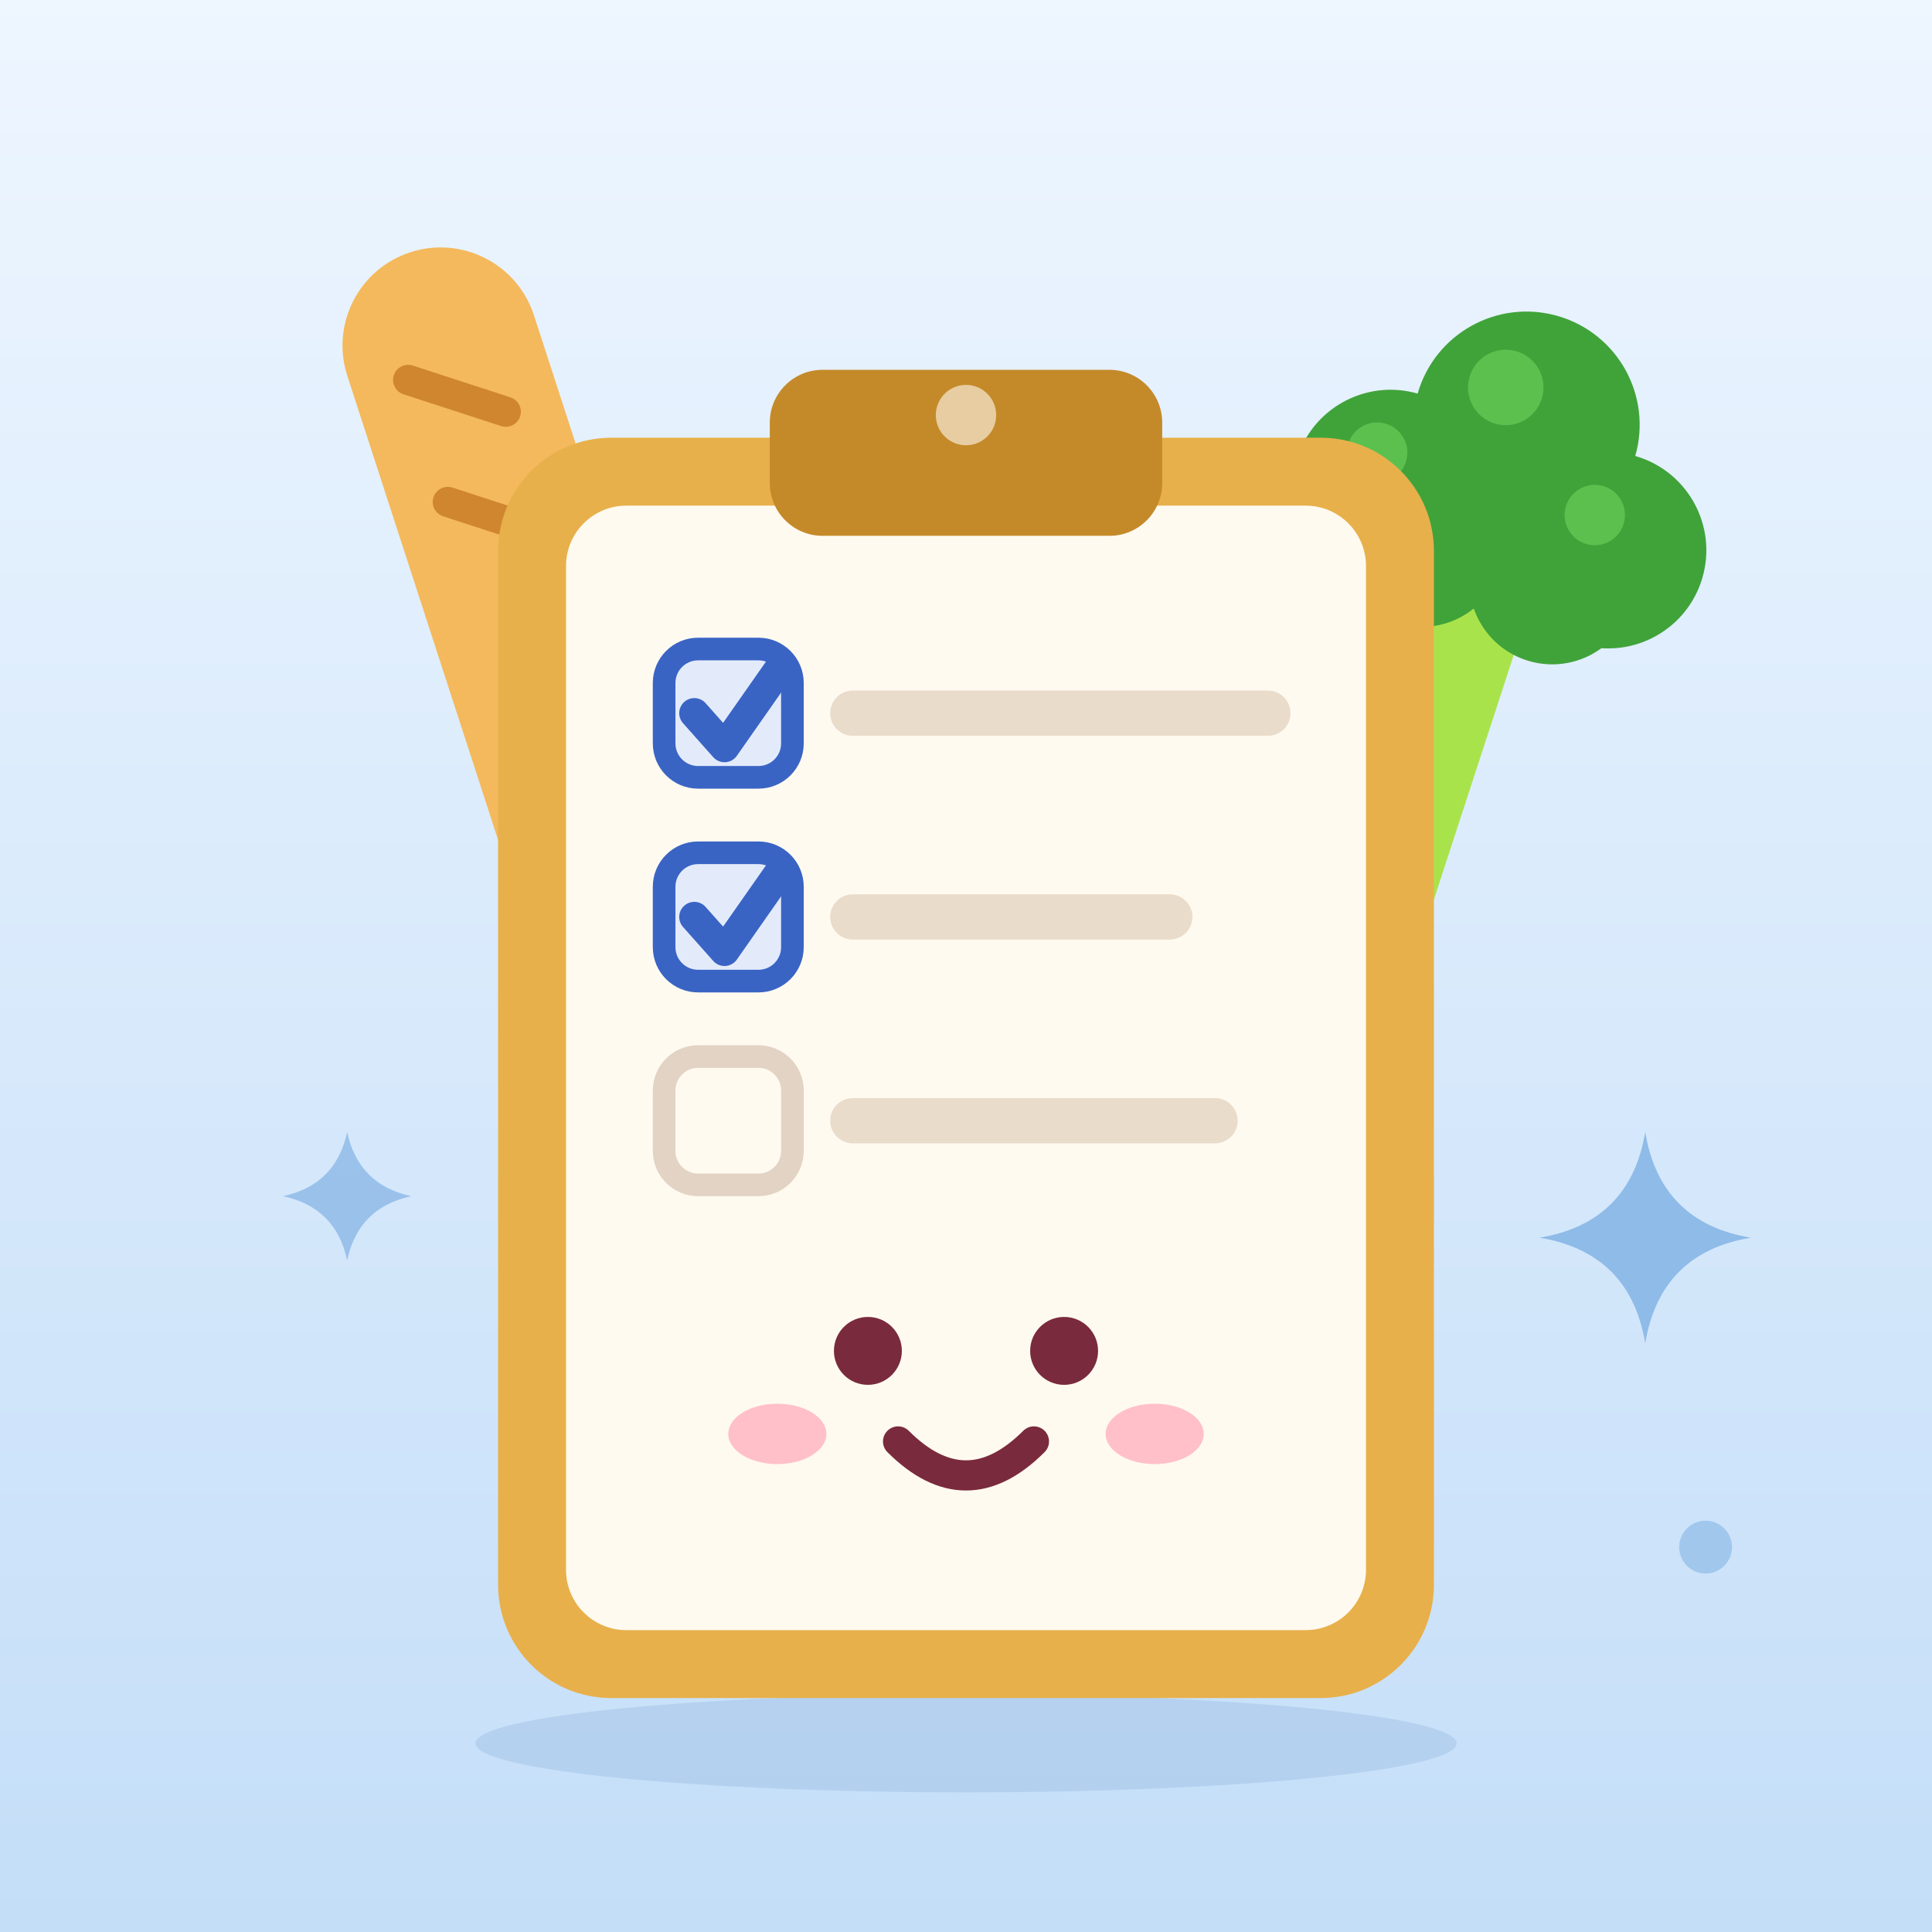
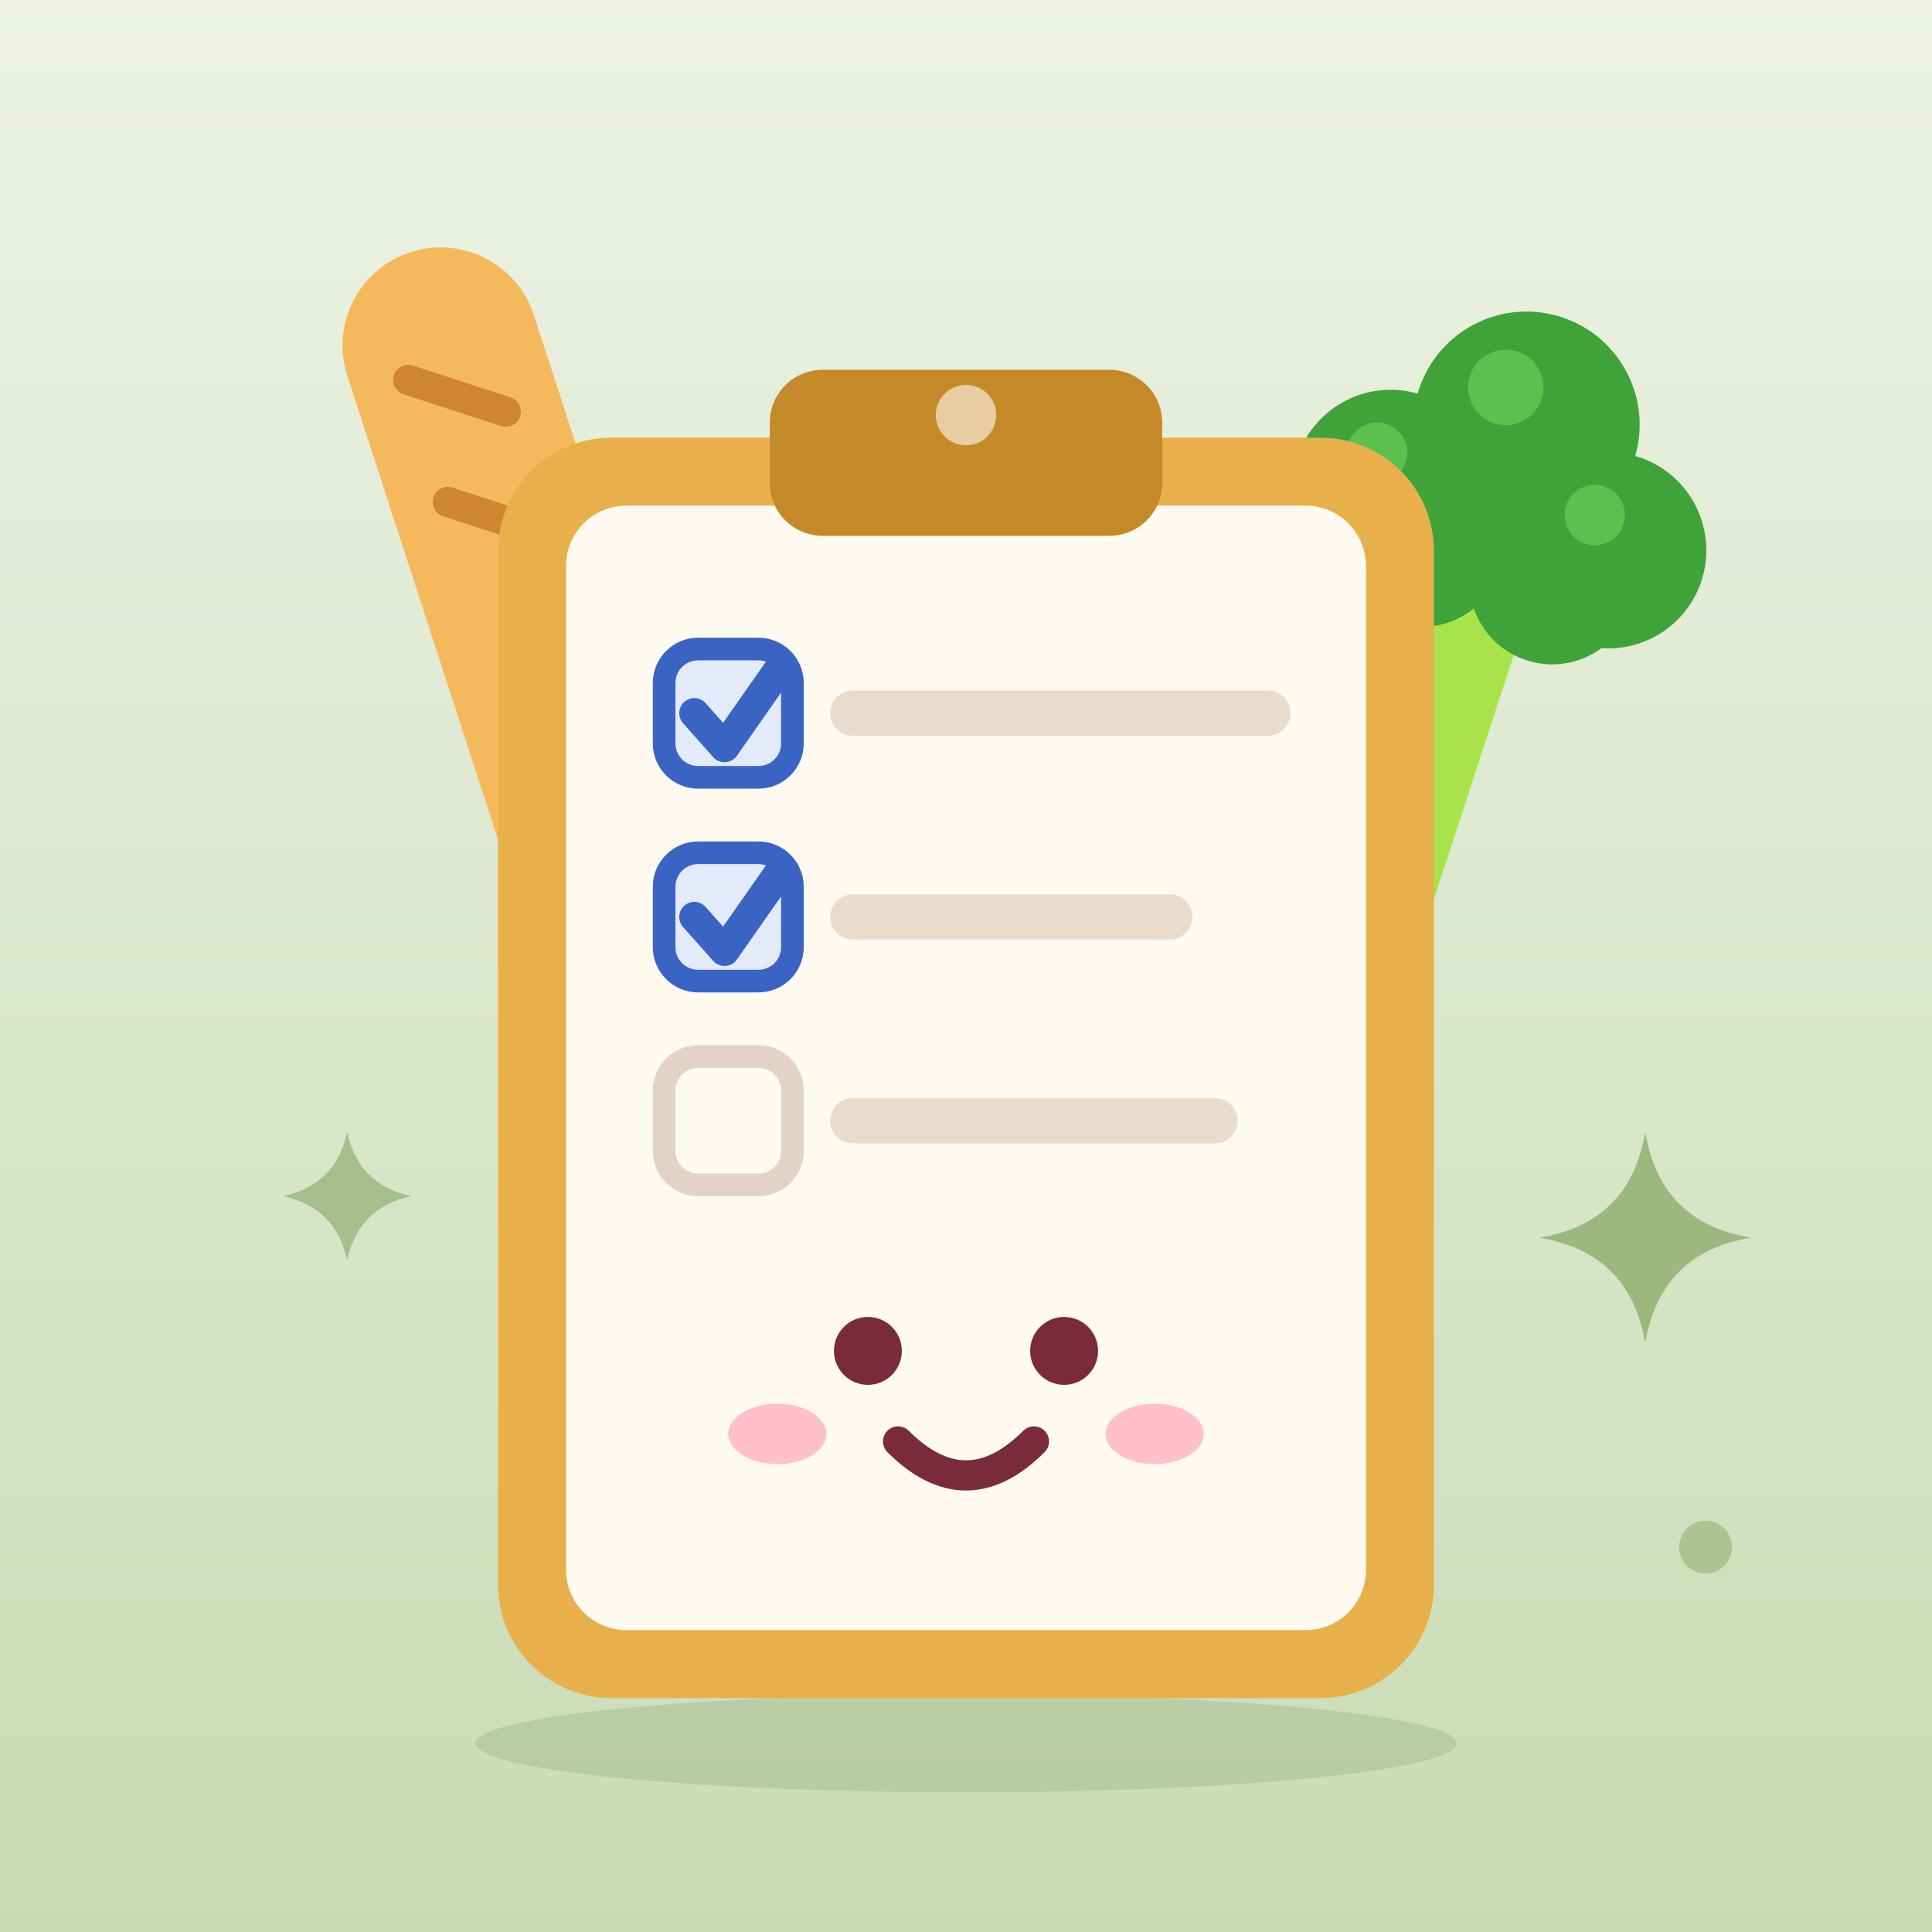
<svg xmlns="http://www.w3.org/2000/svg" width="512" height="512" viewBox="0 0 512 512">
  <defs>
    <linearGradient id="bg" x1="0" y1="0" x2="0" y2="1">
-       <stop offset="0" stop-color="#eef6ff" />
-       <stop offset="1" stop-color="#c4def8" />
+       <stop offset="0" stop-color="#eef3e4" />
+       <stop offset="1" stop-color="#c9dbb4" />
    </linearGradient>
  </defs>
  <rect width="512" height="512" fill="url(#bg)" />
-   <g fill="#8fbbe8">
+   <g fill="#9bb87f">
    <path d="M436 300 Q440 324 464 328 Q440 332 436 356 Q432 332 408 328 Q432 324 436 300Z" />
    <path d="M92 300 Q95 314 109 317 Q95 320 92 334 Q89 320 75 317 Q89 314 92 300Z" opacity="0.85" />
    <circle cx="452" cy="410" r="7" opacity="0.7" />
  </g>
-   <ellipse cx="256" cy="462" rx="130" ry="13" fill="#5b8cc4" opacity="0.18" />
+   <ellipse cx="256" cy="462" rx="130" ry="13" fill="#5f7f4a" opacity="0.18" />
  <g transform="translate(152 200) rotate(-18) scale(1)">
    <rect x="-26" y="-140" width="52" height="200" rx="26" fill="#f4b95c" />
    <g stroke="#cf862f" stroke-width="8" stroke-linecap="round">
      <line x1="-11" y1="-108" x2="11" y2="-92" />
      <line x1="-11" y1="-74" x2="11" y2="-58" />
    </g>
  </g>
  <g transform="translate(372 226) rotate(16) scale(1)">
    <path d="M-14 -70 L14 -70 L10 40 Q0 48 -10 40Z" fill="#a9e34b" />
    <g fill="#40a33a">
      <circle cx="-30" cy="-92" r="26" />
      <circle cx="30" cy="-92" r="26" />
      <circle cx="0" cy="-118" r="30" />
      <circle cx="-18" cy="-80" r="22" />
      <circle cx="18" cy="-80" r="22" />
    </g>
    <g fill="#5cc04f">
      <circle cx="-8" cy="-126" r="10" />
      <circle cx="-36" cy="-100" r="8" />
      <circle cx="24" cy="-100" r="8" />
    </g>
  </g>
  <rect x="132" y="116" width="248" height="334" rx="30" fill="#e8b04b" />
  <rect x="150" y="134" width="212" height="298" rx="16" fill="#fffaf0" />
  <rect x="204" y="98" width="104" height="44" rx="14" fill="#c48a2a" />
  <circle cx="256" cy="110" r="8" fill="#fffaf0" opacity="0.6" />
  <g stroke-linecap="round" stroke-linejoin="round">
    <rect x="176" y="172" width="34" height="34" rx="9" fill="#e3ebfb" stroke="#3a64c4" stroke-width="6" />
    <path d="M184 189 L192 198 L206 178" stroke="#3a64c4" stroke-width="8" fill="none" />
    <line x1="226" y1="189" x2="336" y2="189" stroke="#eadccb" stroke-width="12" />
    <rect x="176" y="226" width="34" height="34" rx="9" fill="#e3ebfb" stroke="#3a64c4" stroke-width="6" />
    <path d="M184 243 L192 252 L206 232" stroke="#3a64c4" stroke-width="8" fill="none" />
    <line x1="226" y1="243" x2="310" y2="243" stroke="#eadccb" stroke-width="12" />
    <rect x="176" y="280" width="34" height="34" rx="9" fill="none" stroke="#e3d3c4" stroke-width="6" />
    <line x1="226" y1="297" x2="322" y2="297" stroke="#eadccb" stroke-width="12" />
  </g>
  <g fill="#7a2a3d">
    <circle cx="230" cy="358" r="9" />
    <circle cx="282" cy="358" r="9" />
  </g>
  <path d="M238 382 Q256 400 274 382" stroke="#7a2a3d" stroke-width="8" fill="none" stroke-linecap="round" />
  <g fill="#ff8fab" opacity="0.55">
    <ellipse cx="206" cy="380" rx="13" ry="8" />
    <ellipse cx="306" cy="380" rx="13" ry="8" />
  </g>
</svg>
